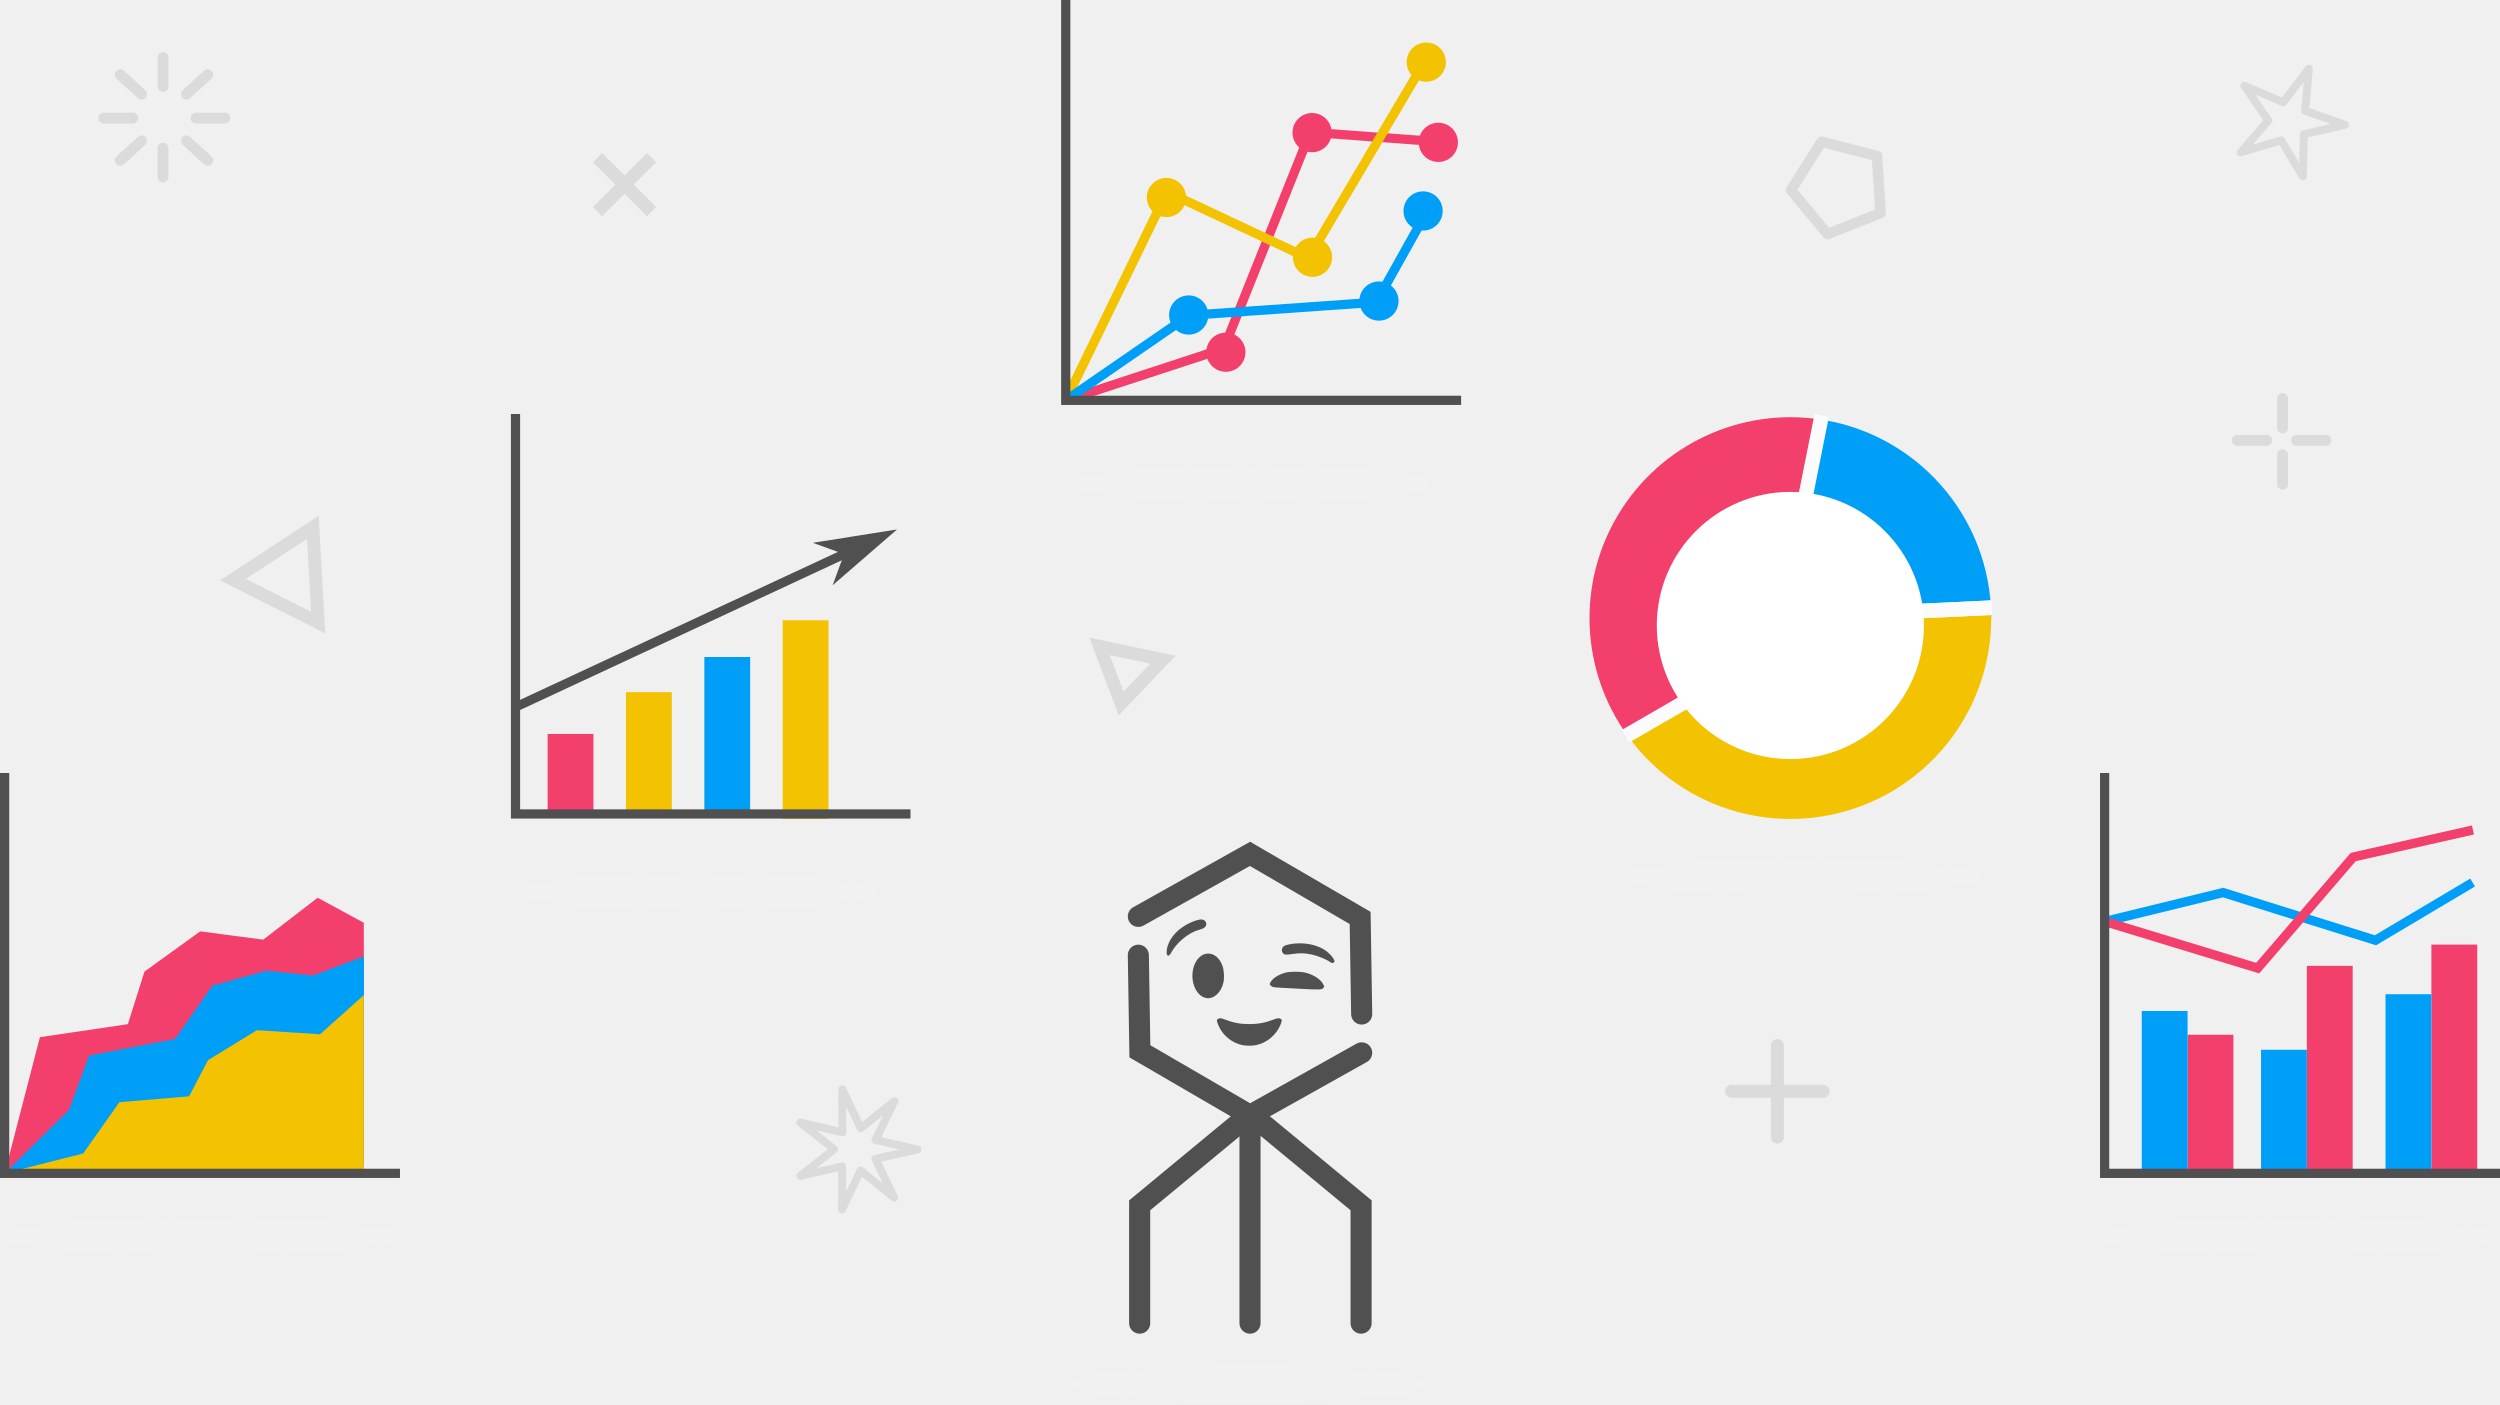
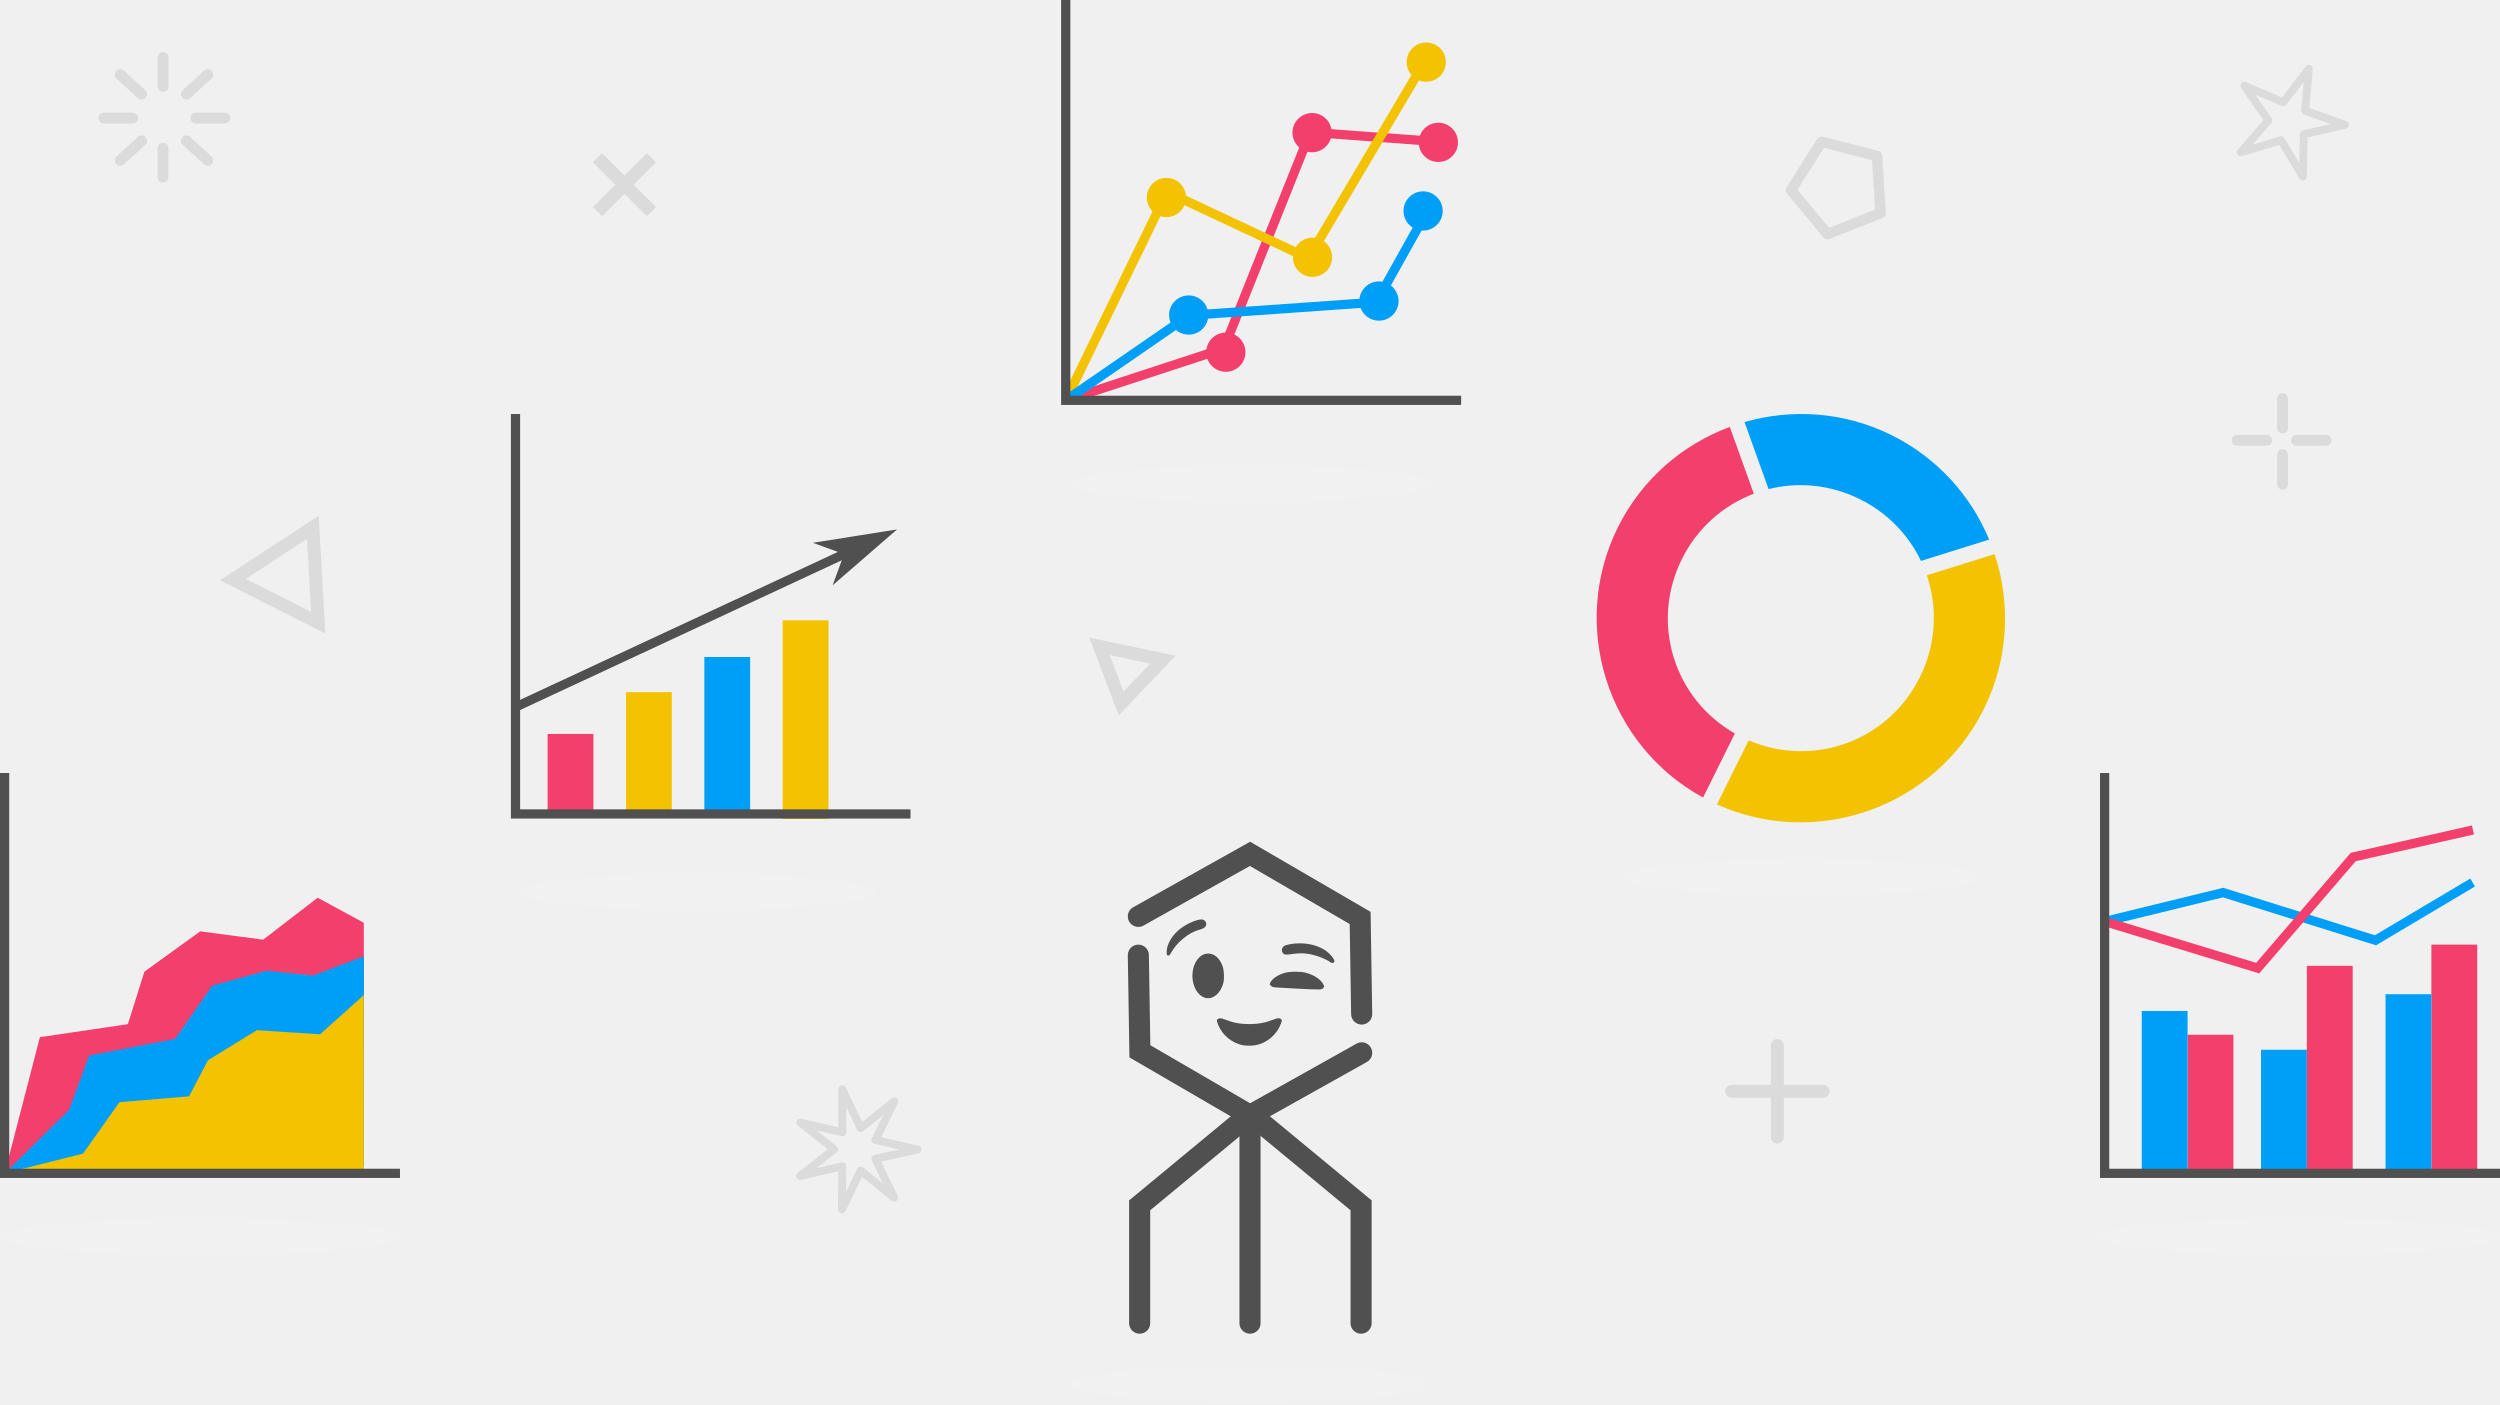
<svg xmlns="http://www.w3.org/2000/svg" width="420" height="236" viewBox="0 0 111.125 62.442" version="1.1" id="svg5">
  <defs id="defs2">
    <marker style="overflow:visible;" id="Arrow1Mend" refX="0.0" refY="0.0" orient="auto">
      <path transform="scale(0.4) rotate(180) translate(10,0)" style="fill-rule:evenodd;fill:context-stroke;stroke:context-stroke;stroke-width:1.0pt;" d="M 0.0,0.0 L 5.0,-5.0 L -12.5,0.0 L 5.0,5.0 L 0.0,0.0 z " id="path48845" />
    </marker>
    <marker style="overflow:visible;" id="marker49194" refX="0.0" refY="0.0" orient="auto">
      <path transform="scale(0.2) rotate(180) translate(6,0)" style="fill-rule:evenodd;fill:context-stroke;stroke:context-stroke;stroke-width:1.0pt;" d="M 0.0,0.0 L 5.0,-5.0 L -12.5,0.0 L 5.0,5.0 L 0.0,0.0 z " id="path49192" />
    </marker>
    <marker style="overflow:visible;" id="Arrow1Lend" refX="0.0" refY="0.0" orient="auto">
      <path transform="scale(0.8) rotate(180) translate(12.5,0)" style="fill-rule:evenodd;fill:context-stroke;stroke:context-stroke;stroke-width:1.0pt;" d="M 0.0,0.0 L 5.0,-5.0 L -12.5,0.0 L 5.0,5.0 L 0.0,0.0 z " id="path48839" />
    </marker>
    <marker style="overflow:visible;" id="Arrow1Send" refX="0.0" refY="0.0" orient="auto">
      <path transform="scale(0.2) rotate(180) translate(6,0)" style="fill-rule:evenodd;fill:context-stroke;stroke:context-stroke;stroke-width:1.0pt;" d="M 0.0,0.0 L 5.0,-5.0 L -12.5,0.0 L 5.0,5.0 L 0.0,0.0 z " id="path48851" />
    </marker>
  </defs>
  <g id="layer1">
    <g id="g9491">
      <g id="g2774" transform="matrix(1.241519,0,0,1.23833,-0.0186466,26.54048)" style="stroke:#505050;stroke-width:0.949;stroke-opacity:1">
        <path style="fill:none;stroke:#505050;stroke-width:0.755;stroke-linecap:round;stroke-linejoin:miter;stroke-miterlimit:4;stroke-dasharray:none;stroke-opacity:1" d="m 44.769,18.834 v 7.229" id="path1109" />
        <path style="fill:none;stroke:#505050;stroke-width:0.755;stroke-linecap:round;stroke-linejoin:miter;stroke-miterlimit:4;stroke-dasharray:none;stroke-opacity:1" d="m 40.771,11.462 3.998,-2.245 3.943,2.3 0.055,3.45" id="path1105" />
        <path style="fill:none;stroke:#505050;stroke-width:0.755;stroke-linecap:round;stroke-linejoin:miter;stroke-miterlimit:4;stroke-dasharray:none;stroke-opacity:1" d="m 48.767,16.359 -3.998,2.245 -3.943,-2.3 -0.055,-3.45" id="path1107" />
        <path style="fill:none;stroke:#505050;stroke-width:0.755;stroke-linecap:round;stroke-linejoin:miter;stroke-miterlimit:4;stroke-dasharray:none;stroke-opacity:1" d="m 44.81,18.57 3.936,3.263 v 4.23" id="path1111" />
        <path style="fill:none;stroke:#505050;stroke-width:0.755;stroke-linecap:round;stroke-linejoin:miter;stroke-miterlimit:4;stroke-dasharray:none;stroke-opacity:1" d="m 44.754,18.57 -3.936,3.263 v 4.23" id="path1114" />
      </g>
      <g id="g1167" transform="matrix(0.8378425,0,0,0.8378425,-28.46168,2.31423)">
        <path style="fill:none;stroke:#dbdbdb;stroke-width:0.576;stroke-linecap:round;stroke-linejoin:miter;stroke-miterlimit:4;stroke-dasharray:none;stroke-opacity:1" d="M 42.618,5.1 V 6.632" id="path32972" />
        <path style="fill:none;stroke:#dbdbdb;stroke-width:0.576;stroke-linecap:round;stroke-linejoin:miter;stroke-miterlimit:4;stroke-dasharray:none;stroke-opacity:1" d="M 42.622,0.288 V 1.82" id="path33054" />
        <path style="fill:none;stroke:#dbdbdb;stroke-width:0.576;stroke-linecap:round;stroke-linejoin:miter;stroke-miterlimit:4;stroke-dasharray:none;stroke-opacity:1" d="M 45.9,3.502 H 44.368" id="path33056" />
        <path style="fill:none;stroke:#dbdbdb;stroke-width:0.576;stroke-linecap:round;stroke-linejoin:miter;stroke-miterlimit:4;stroke-dasharray:none;stroke-opacity:1" d="M 41.012,3.502 H 39.481" id="path33058" />
        <path style="fill:none;stroke:#dbdbdb;stroke-width:0.576;stroke-linecap:round;stroke-linejoin:miter;stroke-miterlimit:4;stroke-dasharray:none;stroke-opacity:1" d="M 43.86,2.233 44.991,1.201" id="path33060" />
        <path style="fill:none;stroke:#dbdbdb;stroke-width:0.576;stroke-linecap:round;stroke-linejoin:miter;stroke-miterlimit:4;stroke-dasharray:none;stroke-opacity:1" d="M 41.481,2.233 40.35,1.201" id="path33062" />
        <path style="fill:none;stroke:#dbdbdb;stroke-width:0.576;stroke-linecap:round;stroke-linejoin:miter;stroke-miterlimit:4;stroke-dasharray:none;stroke-opacity:1" d="M 41.481,4.711 40.35,5.743" id="path33064" />
        <path style="fill:none;stroke:#dbdbdb;stroke-width:0.576;stroke-linecap:round;stroke-linejoin:miter;stroke-miterlimit:4;stroke-dasharray:none;stroke-opacity:1" d="m 43.86,4.711 1.131,1.033" id="path33066" />
      </g>
      <g id="g90478" transform="matrix(1.162164,0,0,1.162164,30.59894,-44.7273)">
        <path style="fill:none;stroke:#f23f6c;stroke-width:0.353;stroke-linecap:butt;stroke-linejoin:miter;stroke-miterlimit:4;stroke-dasharray:none;stroke-opacity:1" d="m 14.433,53.798 6.044,-1.98 3.31,-8.273 4.954,0.366" id="path1071" />
        <path style="fill:none;stroke:#f3c200;stroke-width:0.353;stroke-linecap:butt;stroke-linejoin:miter;stroke-miterlimit:4;stroke-dasharray:none;stroke-opacity:1" d="m 14.433,53.798 3.877,-7.972 5.403,2.537 4.599,-7.769" id="path5052" />
        <path style="fill:none;stroke:#009ff7;stroke-width:0.353;stroke-linecap:butt;stroke-linejoin:miter;stroke-miterlimit:4;stroke-dasharray:none;stroke-opacity:1" d="m 14.433,53.798 4.719,-3.251 7.158,-0.502 2.059,-3.686" id="path7579" />
        <circle style="fill:#f23f6c;fill-opacity:1;stroke:none;stroke-width:1.825;stroke-linecap:round;stroke-linejoin:round;stroke-miterlimit:4;stroke-dasharray:none;stroke-opacity:1" id="path9003" cx="28.684" cy="43.931" r="0.75" />
        <circle style="fill:#f23f6c;fill-opacity:1;stroke:none;stroke-width:1.825;stroke-linecap:round;stroke-linejoin:round;stroke-miterlimit:4;stroke-dasharray:none;stroke-opacity:1" id="circle9107" cx="23.855" cy="43.559" r="0.75" />
        <circle style="fill:#f23f6c;fill-opacity:1;stroke:none;stroke-width:1.825;stroke-linecap:round;stroke-linejoin:round;stroke-miterlimit:4;stroke-dasharray:none;stroke-opacity:1" id="circle9109" cx="20.557" cy="51.957" r="0.75" />
        <circle style="fill:#f3c200;fill-opacity:1;stroke:none;stroke-width:1.825;stroke-linecap:round;stroke-linejoin:round;stroke-miterlimit:4;stroke-dasharray:none;stroke-opacity:1" id="circle9111" cx="18.284" cy="46.04" r="0.75" />
        <circle style="fill:#f3c200;fill-opacity:1;stroke:none;stroke-width:1.825;stroke-linecap:round;stroke-linejoin:round;stroke-miterlimit:4;stroke-dasharray:none;stroke-opacity:1" id="circle10404" cx="23.871" cy="48.326" r="0.75" />
        <circle style="fill:#f3c200;fill-opacity:1;stroke:none;stroke-width:1.825;stroke-linecap:round;stroke-linejoin:round;stroke-miterlimit:4;stroke-dasharray:none;stroke-opacity:1" id="circle10406" cx="28.222" cy="40.862" r="0.75" />
        <path style="fill:none;stroke:#505050;stroke-width:0.353;stroke-linecap:butt;stroke-linejoin:miter;stroke-miterlimit:4;stroke-dasharray:none;stroke-opacity:1" d="m 14.433,38.486 v 15.312 h 15.122" id="path1067" />
        <circle style="fill:#009ff7;fill-opacity:1;stroke:none;stroke-width:1.825;stroke-linecap:round;stroke-linejoin:round;stroke-miterlimit:4;stroke-dasharray:none;stroke-opacity:1" id="circle12479" cx="28.101" cy="46.555" r="0.75" />
        <circle style="fill:#009ff7;fill-opacity:1;stroke:none;stroke-width:1.825;stroke-linecap:round;stroke-linejoin:round;stroke-miterlimit:4;stroke-dasharray:none;stroke-opacity:1" id="circle16346" cx="26.412" cy="50.001" r="0.75" />
        <circle style="fill:#009ff7;fill-opacity:1;stroke:none;stroke-width:1.825;stroke-linecap:round;stroke-linejoin:round;stroke-miterlimit:4;stroke-dasharray:none;stroke-opacity:1" id="circle16348" cx="19.136" cy="50.535" r="0.75" />
      </g>
      <g id="g90463" transform="matrix(1.16104,0,0,1.16104,-15.21778,8.414136)">
        <rect style="fill:#f23f6c;fill-opacity:1;stroke:none;stroke-width:1.237;stroke-linecap:round;stroke-linejoin:round;stroke-miterlimit:4;stroke-dasharray:none;stroke-opacity:1" id="rect35780" width="1.753" height="2.98" x="34.073" y="20.852" ry="0" />
        <rect style="fill:#f3c200;fill-opacity:1;stroke:none;stroke-width:1.548;stroke-linecap:round;stroke-linejoin:round;stroke-miterlimit:4;stroke-dasharray:none;stroke-opacity:1" id="rect37331" width="1.753" height="4.664" x="37.073" y="19.252" ry="0" />
        <rect style="fill:#009ff7;fill-opacity:1;stroke:none;stroke-width:1.759;stroke-linecap:round;stroke-linejoin:round;stroke-miterlimit:4;stroke-dasharray:none;stroke-opacity:1" id="rect37333" width="1.753" height="6.026" x="40.073" y="17.906" ry="0" />
        <rect style="fill:#f3c200;fill-opacity:1;stroke:none;stroke-width:1.976;stroke-linecap:round;stroke-linejoin:round;stroke-miterlimit:4;stroke-dasharray:none;stroke-opacity:1" id="rect37335" width="1.753" height="7.605" x="43.072" y="16.501" ry="0" />
        <path style="fill:none;stroke:#505050;stroke-width:0.353;stroke-linecap:butt;stroke-linejoin:miter;stroke-miterlimit:4;stroke-dasharray:none;stroke-opacity:1;marker-end:url(#Arrow1Mend)" d="M 32.905,19.794 46.82,13.316" id="path44439" />
        <path style="fill:none;stroke:#505050;stroke-width:0.353;stroke-linecap:butt;stroke-linejoin:miter;stroke-miterlimit:4;stroke-dasharray:none;stroke-opacity:1" d="m 32.843,8.603 v 15.312 h 15.122" id="path35756" />
      </g>
-       <g id="g61602" transform="matrix(1.225781,0,0,1.225781,170.7507,-61.60705)">
-         <g id="g61095">
-           <path style="fill:#f23f6c;fill-opacity:1;stroke:none;stroke-width:13.164;stroke-linecap:square;stroke-linejoin:round;stroke-miterlimit:4;stroke-dasharray:none;stroke-opacity:1" id="circle53806" d="m -80.269,76.954 a 7.284,7.284 0 0 1 -0.331,-8.065 7.284,7.284 0 0 1 7.313,-3.418 l -1.089,7.202 z" />
-           <path style="fill:#009ff7;fill-opacity:1;stroke:none;stroke-width:13.164;stroke-linecap:square;stroke-linejoin:round;stroke-miterlimit:4;stroke-dasharray:none;stroke-opacity:1" id="path55340" d="m -73.514,65.44 a 7.284,7.284 0 0 1 6.421,7.233 h -7.284 z" />
-           <path style="fill:#f3c200;fill-opacity:1;stroke:none;stroke-width:13.164;stroke-linecap:square;stroke-linejoin:round;stroke-miterlimit:4;stroke-dasharray:none;stroke-opacity:1" id="path58568" d="m -67.098,72.38 a 7.284,7.284 0 0 1 -4.937,7.19 7.284,7.284 0 0 1 -8.293,-2.699 l 5.952,-4.199 z" />
-           <path style="fill:none;stroke:#fbfbfb;stroke-width:0.529;stroke-linecap:butt;stroke-linejoin:miter;stroke-miterlimit:4;stroke-dasharray:none;stroke-opacity:1" d="m -80.352,76.955 3.69,-2.131" id="path61326" />
-           <path style="fill:none;stroke:#fbfbfb;stroke-width:0.529;stroke-linecap:butt;stroke-linejoin:miter;stroke-miterlimit:4;stroke-dasharray:none;stroke-opacity:1" d="m -71.335,72.495 4.256,-0.2" id="path61507" />
-           <path style="fill:none;stroke:#fbfbfb;stroke-width:0.529;stroke-linecap:butt;stroke-linejoin:miter;stroke-miterlimit:4;stroke-dasharray:none;stroke-opacity:1" d="m -71.335,72.495 4.256,-0.2" id="path61509" />
-           <path style="fill:none;stroke:#fbfbfb;stroke-width:0.529;stroke-linecap:butt;stroke-linejoin:miter;stroke-miterlimit:4;stroke-dasharray:none;stroke-opacity:1" d="m -74.073,69.503 0.834,-4.179" id="path61591" />
-         </g>
-         <circle style="fill:#ffffff;fill-opacity:1;stroke:none;stroke-width:8.755;stroke-linecap:square;stroke-linejoin:round;stroke-miterlimit:4;stroke-dasharray:none;stroke-opacity:1" id="path53538" cx="-74.376" cy="72.941" r="4.844" />
-       </g>
      <g id="g70473" transform="matrix(1.162164,0,0,1.162164,218.7543,44.86875)">
        <rect style="fill:#f23f6c;fill-opacity:1;stroke:none;stroke-width:1.658;stroke-linecap:round;stroke-linejoin:round;stroke-miterlimit:4;stroke-dasharray:none;stroke-opacity:1" id="rect65573" width="1.753" height="5.353" x="-104.56" y="0.969" ry="0" />
        <rect style="fill:#009ff7;fill-opacity:1;stroke:none;stroke-width:1.78;stroke-linecap:round;stroke-linejoin:round;stroke-miterlimit:4;stroke-dasharray:none;stroke-opacity:1" id="rect65575" width="1.753" height="6.169" x="-106.313" y="0.06" ry="0" />
        <rect style="fill:#f23f6c;fill-opacity:1;stroke:none;stroke-width:2.025;stroke-linecap:round;stroke-linejoin:round;stroke-miterlimit:4;stroke-dasharray:none;stroke-opacity:1" id="rect67568" width="1.753" height="7.989" x="-99.998" y="-1.667" ry="0" />
        <rect style="fill:#009ff7;fill-opacity:1;stroke:none;stroke-width:1.551;stroke-linecap:round;stroke-linejoin:round;stroke-miterlimit:4;stroke-dasharray:none;stroke-opacity:1" id="rect67570" width="1.753" height="4.686" x="-101.751" y="1.543" ry="0" />
        <rect style="fill:#f23f6c;fill-opacity:1;stroke:none;stroke-width:2.126;stroke-linecap:round;stroke-linejoin:round;stroke-miterlimit:4;stroke-dasharray:none;stroke-opacity:1" id="rect67572" width="1.753" height="8.801" x="-95.235" y="-2.479" ry="0" />
        <rect style="fill:#009ff7;fill-opacity:1;stroke:none;stroke-width:1.87;stroke-linecap:round;stroke-linejoin:round;stroke-miterlimit:4;stroke-dasharray:none;stroke-opacity:1" id="rect67574" width="1.753" height="6.81" x="-96.989" y="-0.581" ry="0" />
        <path style="fill:none;stroke:#009ff7;stroke-width:0.353;stroke-linecap:butt;stroke-linejoin:miter;stroke-miterlimit:4;stroke-dasharray:none;stroke-opacity:1" d="m -107.651,-3.382 4.448,-1.087 5.828,1.825 3.717,-2.21" id="path67627" />
        <path style="fill:none;stroke:#f23f6c;stroke-width:0.353;stroke-linecap:butt;stroke-linejoin:miter;stroke-miterlimit:4;stroke-dasharray:none;stroke-opacity:1" d="m -107.589,-3.32 5.71,1.741 3.653,-4.249 4.581,-1.036" id="path68906" />
        <path style="fill:none;stroke:#505050;stroke-width:0.353;stroke-linecap:butt;stroke-linejoin:miter;stroke-miterlimit:4;stroke-dasharray:none;stroke-opacity:1" d="m -107.733,-9.042 v 15.312 h 15.122" id="path65565" />
      </g>
      <g id="g82933" transform="matrix(1.162164,0,0,1.162164,99.80437,-2.388701)">
        <g id="g83365">
          <path style="fill:#f23f6c;fill-opacity:1;stroke:none;stroke-width:0.265;stroke-linecap:butt;stroke-linejoin:miter;stroke-miterlimit:4;stroke-dasharray:none;stroke-opacity:1" d="m -85.702,46.933 1.35,-5.208 3.365,-0.498 0.633,-2.009 2.133,-1.541 2.41,0.319 2.083,-1.605 1.765,0.959 0.002,9.334 -13.74,0.249 z" id="path81461" />
          <path style="fill:#009ff7;fill-opacity:1;stroke:none;stroke-width:0.265px;stroke-linecap:butt;stroke-linejoin:miter;stroke-opacity:1" d="m -85.702,46.933 2.465,-2.425 0.766,-2.079 3.289,-0.637 1.422,-2.036 2.07,-0.572 1.783,0.183 1.946,-0.732 v 8.048 z" id="path77932" />
          <path style="fill:#f3c200;fill-opacity:1;stroke:none;stroke-width:0.265px;stroke-linecap:butt;stroke-linejoin:miter;stroke-opacity:1" d="m -85.702,46.933 3.002,-0.757 1.39,-1.965 2.662,-0.223 0.725,-1.382 1.869,-1.148 2.417,0.157 1.673,-1.499 0.001,6.837 z" id="path76392" />
          <path style="fill:none;stroke:#505050;stroke-width:0.353;stroke-linecap:butt;stroke-linejoin:miter;stroke-miterlimit:4;stroke-dasharray:none;stroke-opacity:1" d="m -85.702,31.621 v 15.312 h 15.122" id="path76357" />
        </g>
      </g>
      <g id="g1216" transform="matrix(0.8375792,0,0,0.8375792,28.14079,-46.99147)">
        <path style="fill:none;stroke:#dbdbdb;stroke-width:0.576;stroke-linecap:round;stroke-linejoin:miter;stroke-miterlimit:4;stroke-dasharray:none;stroke-opacity:1" d="m 87.537,77.255 v 1.567" id="path32727" />
        <path style="fill:none;stroke:#dbdbdb;stroke-width:0.576;stroke-linecap:round;stroke-linejoin:miter;stroke-miterlimit:4;stroke-dasharray:none;stroke-opacity:1" d="m 87.537,80.236 v 1.567" id="path32729" />
        <path style="fill:none;stroke:#dbdbdb;stroke-width:0.576;stroke-linecap:round;stroke-linejoin:miter;stroke-miterlimit:4;stroke-dasharray:none;stroke-opacity:1" d="M 86.696,79.473 H 85.129" id="path32731" />
        <path style="fill:none;stroke:#dbdbdb;stroke-width:0.576;stroke-linecap:round;stroke-linejoin:miter;stroke-miterlimit:4;stroke-dasharray:none;stroke-opacity:1" d="M 89.842,79.473 H 88.275" id="path32733" />
      </g>
      <path style="fill:none;fill-opacity:1;stroke:#dbdbdb;stroke-width:0.576;stroke-linecap:round;stroke-miterlimit:4;stroke-dasharray:none;stroke-opacity:1" id="path19838" d="m 10.355,25.763 1.776,-1.162 1.776,-1.162 0.118,2.119 0.118,2.119 -1.895,-0.957 z" />
      <g id="g99742" transform="translate(-76.42752,-6.966972)">
        <path style="fill:none;stroke:#dbdbdb;stroke-width:0.576;stroke-linecap:butt;stroke-linejoin:miter;stroke-miterlimit:4;stroke-dasharray:none;stroke-opacity:1" d="m 102.985,13.974 2.401,2.401" id="path22592" />
        <path style="fill:none;stroke:#dbdbdb;stroke-width:0.576;stroke-linecap:butt;stroke-linejoin:miter;stroke-miterlimit:4;stroke-dasharray:none;stroke-opacity:1" d="m 105.386,13.974 -2.401,2.401" id="path25242" />
      </g>
      <g id="g2254" transform="translate(58.61529,-8.375906)">
        <path style="fill:none;stroke:#dbdbdb;stroke-width:0.576;stroke-linecap:round;stroke-linejoin:miter;stroke-miterlimit:4;stroke-dasharray:none;stroke-opacity:1" d="m 20.388,54.852 v 4.067" id="path20255" />
        <path style="fill:none;stroke:#dbdbdb;stroke-width:0.576;stroke-linecap:round;stroke-linejoin:miter;stroke-miterlimit:4;stroke-dasharray:none;stroke-opacity:1" d="M 22.421,56.885 H 18.354" id="path22509" />
      </g>
      <path style="fill:none;fill-opacity:1;stroke:#dbdbdb;stroke-width:0.576;stroke-linecap:round;stroke-miterlimit:4;stroke-dasharray:none;stroke-opacity:1" id="path99738" d="m 49.834,31.269 -0.48,-1.269 -0.48,-1.269 1.408,0.296 1.408,0.296 -0.928,0.973 z" />
      <ellipse style="fill:#f1f1f1;fill-opacity:1;stroke:none;stroke-width:0.289;stroke-linecap:round;stroke-linejoin:round" id="path1230" cx="55.562" cy="61.535" rx="7.965" ry="0.829" />
      <ellipse style="fill:#f1f1f1;fill-opacity:1;stroke:none;stroke-width:0.289;stroke-linecap:round;stroke-linejoin:round" id="ellipse2256" cx="80.048" cy="38.985" rx="7.965" ry="0.829" />
      <ellipse style="fill:#f1f1f1;fill-opacity:1;stroke:none;stroke-width:0.307;stroke-linecap:round;stroke-linejoin:round" id="ellipse2258" cx="102.187" cy="54.966" rx="8.938" ry="0.829" />
      <ellipse style="fill:#f1f1f1;fill-opacity:1;stroke:none;stroke-width:0.289;stroke-linecap:round;stroke-linejoin:round" id="ellipse2260" cx="55.63" cy="21.511" rx="7.965" ry="0.829" />
      <ellipse style="fill:#f1f1f1;fill-opacity:1;stroke:none;stroke-width:0.289;stroke-linecap:round;stroke-linejoin:round" id="ellipse2262" cx="30.977" cy="39.65" rx="7.965" ry="0.829" />
      <ellipse style="fill:#f1f1f1;fill-opacity:1;stroke:none;stroke-width:0.307;stroke-linecap:round;stroke-linejoin:round" id="ellipse2738" cx="8.938" cy="54.966" rx="8.938" ry="0.829" />
      <path style="fill:none;fill-opacity:1;stroke:#dbdbdb;stroke-width:1.333;stroke-linecap:round;stroke-linejoin:round;stroke-miterlimit:4;stroke-dasharray:none;stroke-opacity:1" id="path3213" d="m 6.824,-33.037 -6.84,-1.875 -3.515,6.159 -0.33,-7.084 -6.944,-1.44 6.635,-2.503 -0.776,-7.049 4.431,5.537 6.464,-2.917 -3.897,5.925 z" transform="matrix(0.2329043,-0.1255385,0.1255385,0.2329043,106.7926,14.09796)" />
      <path style="fill:none;fill-opacity:1;stroke:#dbdbdb;stroke-width:1.333;stroke-linecap:round;stroke-linejoin:round;stroke-miterlimit:4;stroke-dasharray:none;stroke-opacity:1" id="path3452" d="m 66.537,-31.849 -5.63,-4.544 -3.132,6.522 0.043,-7.235 -7.052,1.618 5.683,-4.477 -5.661,-4.504 7.044,1.652 -0.008,-7.235 3.101,6.537 5.651,-4.517 -3.178,6.5 7.055,1.602 -7.063,1.568 z" transform="matrix(0.2645833,0,0,0.2645833,22.13949,61.66074)" />
      <path style="fill:none;fill-opacity:1;stroke:#dbdbdb;stroke-width:1.333;stroke-linecap:round;stroke-linejoin:round;stroke-miterlimit:4;stroke-dasharray:none;stroke-opacity:1" id="path3636" d="m 81.175,-20.342 -6.725,2.67 -4.617,-5.571 3.872,-6.113 7.01,1.793 z" transform="matrix(0.3511487,0,0,0.3511487,55.08821,16.61173)" />
      <path style="fill:#505050;fill-opacity:1;stroke-width:0.018" d="m 55.219,46.456 c -0.46,-0.098 -0.876,-0.441 -1.059,-0.873 -0.029,-0.068 -0.058,-0.152 -0.064,-0.188 -0.01,-0.055 -0.006,-0.069 0.029,-0.094 0.08,-0.056 0.142,-0.053 0.315,0.014 0.375,0.146 0.696,0.207 1.097,0.206 0.395,-5.53e-4 0.717,-0.062 1.09,-0.208 0.17,-0.066 0.253,-0.069 0.318,-0.011 0.042,0.037 0.039,0.071 -0.014,0.214 -0.177,0.471 -0.607,0.838 -1.1,0.94 -0.169,0.035 -0.445,0.034 -0.612,-0.001 z m -1.61,-2.093 c -0.367,-0.075 -0.635,-0.545 -0.605,-1.06 0.017,-0.302 0.121,-0.563 0.291,-0.733 0.12,-0.12 0.234,-0.174 0.381,-0.183 0.289,-0.016 0.542,0.197 0.669,0.563 0.064,0.183 0.081,0.535 0.036,0.726 -0.107,0.455 -0.443,0.753 -0.773,0.686 z m 4.018,-0.419 c -1.026,-0.053 -1.008,-0.052 -1.082,-0.087 -0.035,-0.017 -0.075,-0.051 -0.088,-0.075 -0.021,-0.04 -0.019,-0.054 0.019,-0.126 0.09,-0.17 0.356,-0.339 0.66,-0.42 0.218,-0.058 0.668,-0.058 0.897,-1.6e-4 0.366,0.092 0.675,0.298 0.791,0.526 0.045,0.089 0.045,0.09 0.011,0.136 -0.076,0.103 -0.093,0.104 -1.208,0.046 z m 1.498,-1.177 c -0.137,-0.114 -0.54,-0.28 -0.824,-0.339 -0.29,-0.06 -0.495,-0.07 -0.746,-0.035 -0.434,0.06 -0.479,0.056 -0.543,-0.049 -0.045,-0.074 -0.045,-0.15 -8.05e-4,-0.223 0.043,-0.071 0.099,-0.1 0.262,-0.137 0.401,-0.09 0.877,-0.064 1.251,0.069 0.244,0.087 0.418,0.192 0.574,0.347 0.163,0.161 0.246,0.307 0.208,0.365 -0.036,0.054 -0.117,0.054 -0.181,6.02e-4 z m -7.246,-0.315 c -0.035,-0.035 -0.026,-0.246 0.016,-0.382 0.133,-0.433 0.483,-0.802 0.983,-1.041 0.199,-0.095 0.411,-0.16 0.518,-0.16 0.094,0 0.171,0.045 0.202,0.117 0.032,0.077 0.032,0.105 -0.002,0.177 -0.032,0.068 -0.117,0.118 -0.271,0.16 -0.271,0.074 -0.501,0.201 -0.765,0.422 -0.22,0.184 -0.4,0.408 -0.546,0.675 -0.032,0.059 -0.095,0.075 -0.135,0.034 z" id="path7157" />
+       <g id="g10932" transform="rotate(-153.5653,73.27391,53.01718)">
+         <path id="path2943" style="color:#000000;fill:#009ff7;fill-opacity:1;stroke-width:3.78;stroke-linecap:round;stroke-linejoin:round;-inkscape-stroke:none" d="m 320.131,323.5 -8.637,-8.283 c -3.891,3.317 -8.948,5.312 -14.506,5.312 -5.22,0 -10,-1.76 -13.787,-4.723 l -8.666,8.312 c 6.03,5.235 13.887,8.412 22.453,8.412 8.898,0 17.03,-3.429 23.143,-9.031 z" transform="scale(0.2645833)" />
+         <path id="path2939" style="color:#000000;fill:#f23f6c;fill-opacity:1;stroke-width:3.78;stroke-linecap:round;stroke-linejoin:round;-inkscape-stroke:none" d="m 298.287,275.93 c 11.785,0.665 21.016,10.315 21.016,22.277 0,5.897 -2.245,11.231 -5.932,15.207 l 8.609,8.256 c 5.776,-6.149 9.326,-14.409 9.326,-23.463 0,-18.449 -14.732,-33.602 -33.02,-34.291 z" transform="scale(0.2645833)" />
+         <path id="path2937" style="color:#000000;fill:#f3c200;fill-opacity:1;stroke-width:3.78;stroke-linecap:round;stroke-linejoin:round;-inkscape-stroke:none" d="m 295.686,263.916 c -18.286,0.691 -33.023,15.844 -33.023,34.291 0,9.385 3.815,17.919 9.971,24.131 l 8.611,-8.258 c -4.069,-4.036 -6.578,-9.641 -6.578,-15.873 0,-11.961 9.236,-21.611 21.02,-22.277 z" transform="scale(0.2645833)" />
+       </g>
    </g>
  </g>
</svg>
